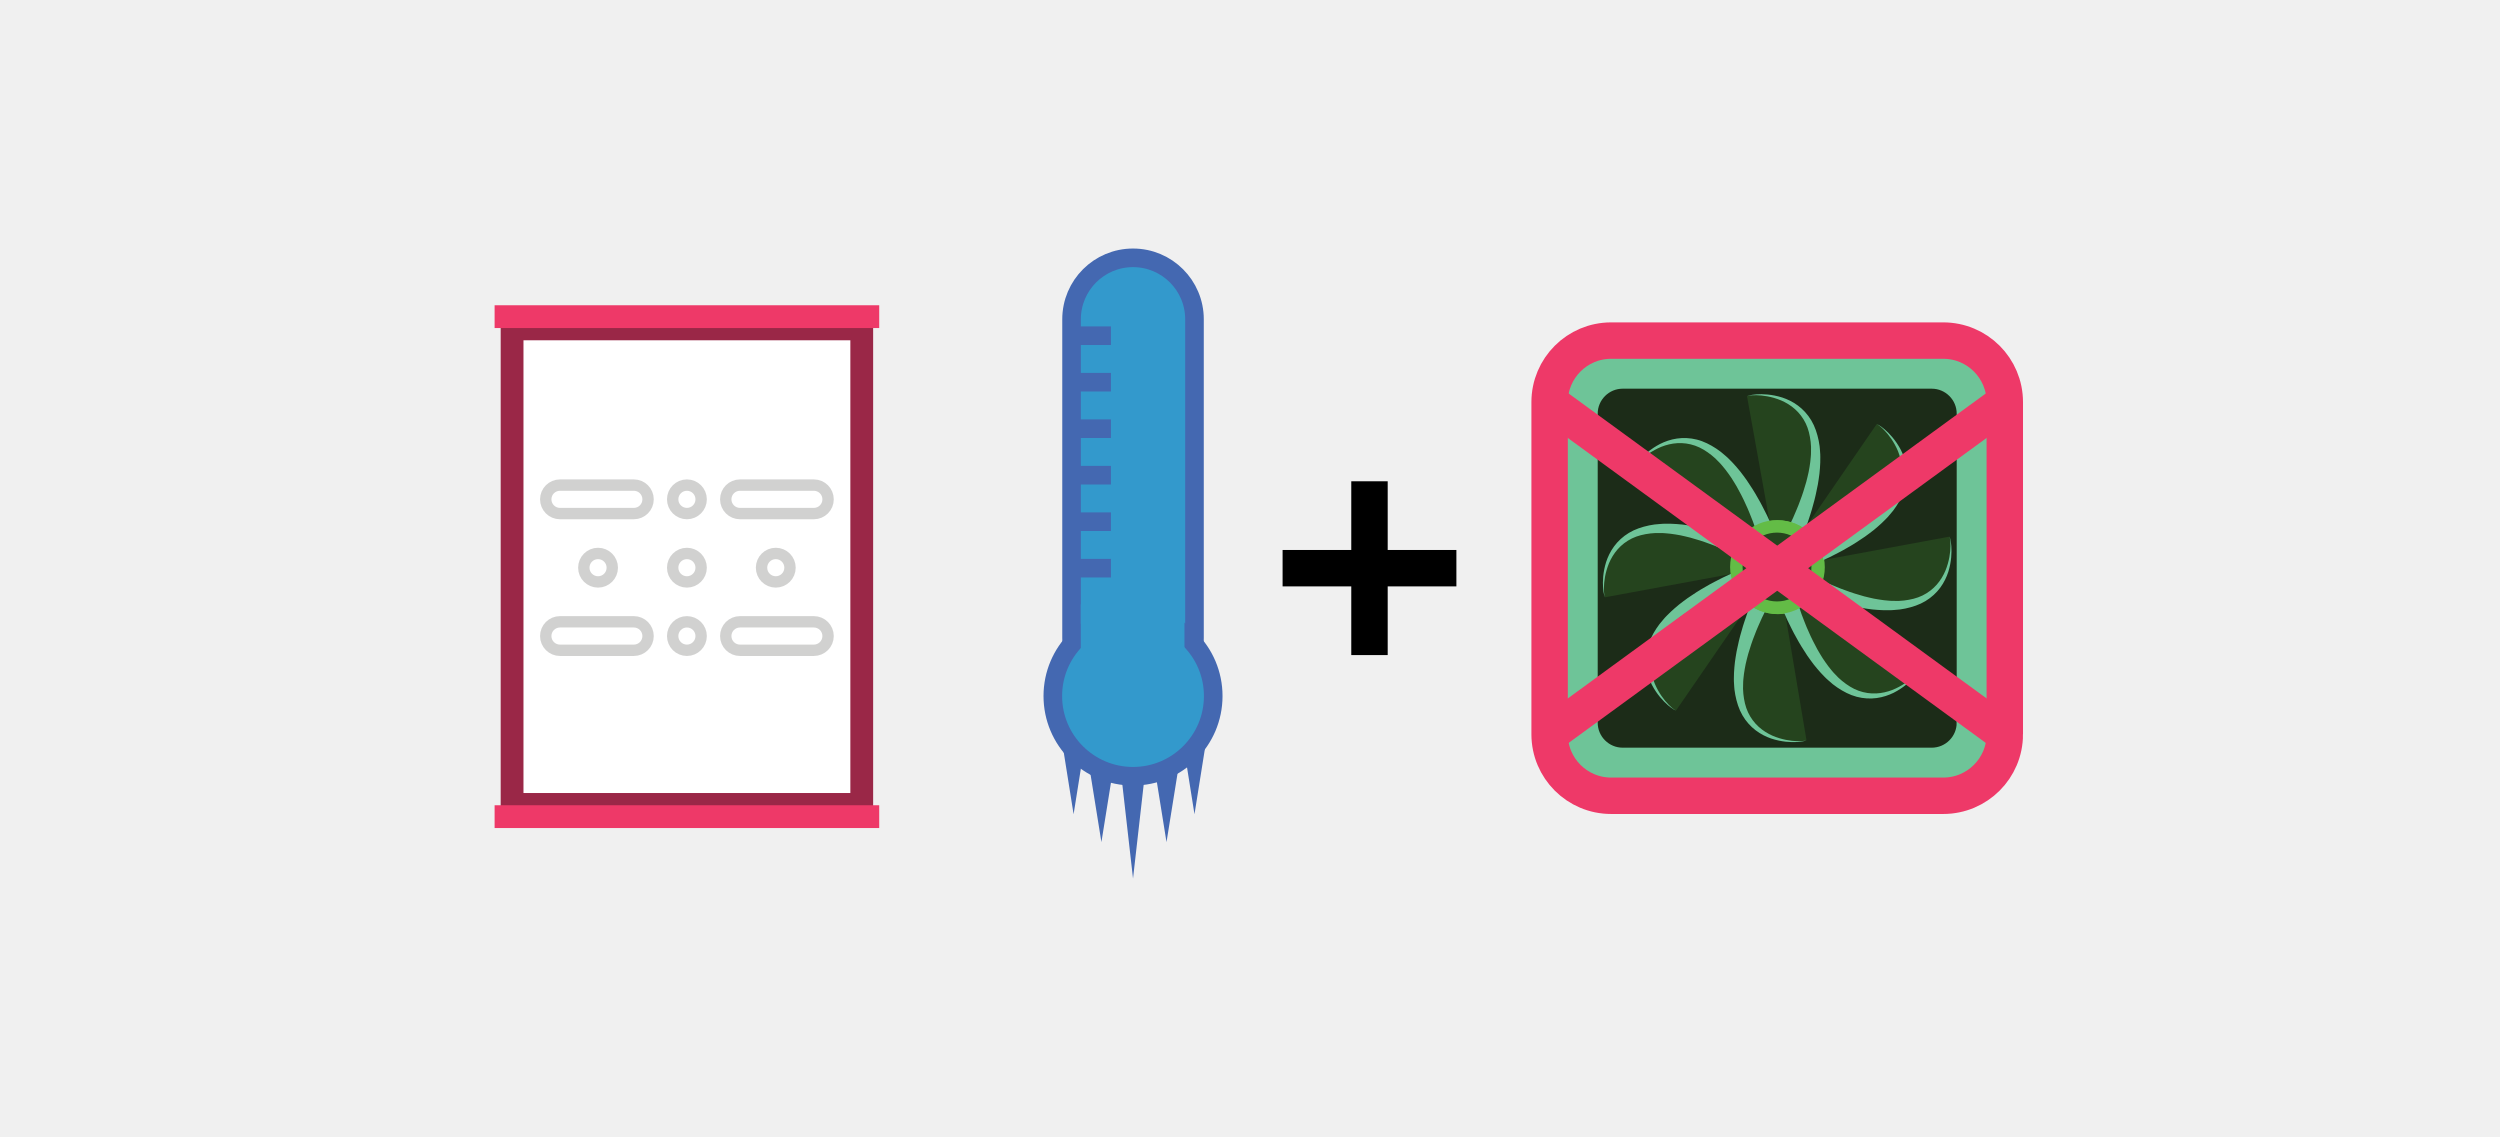
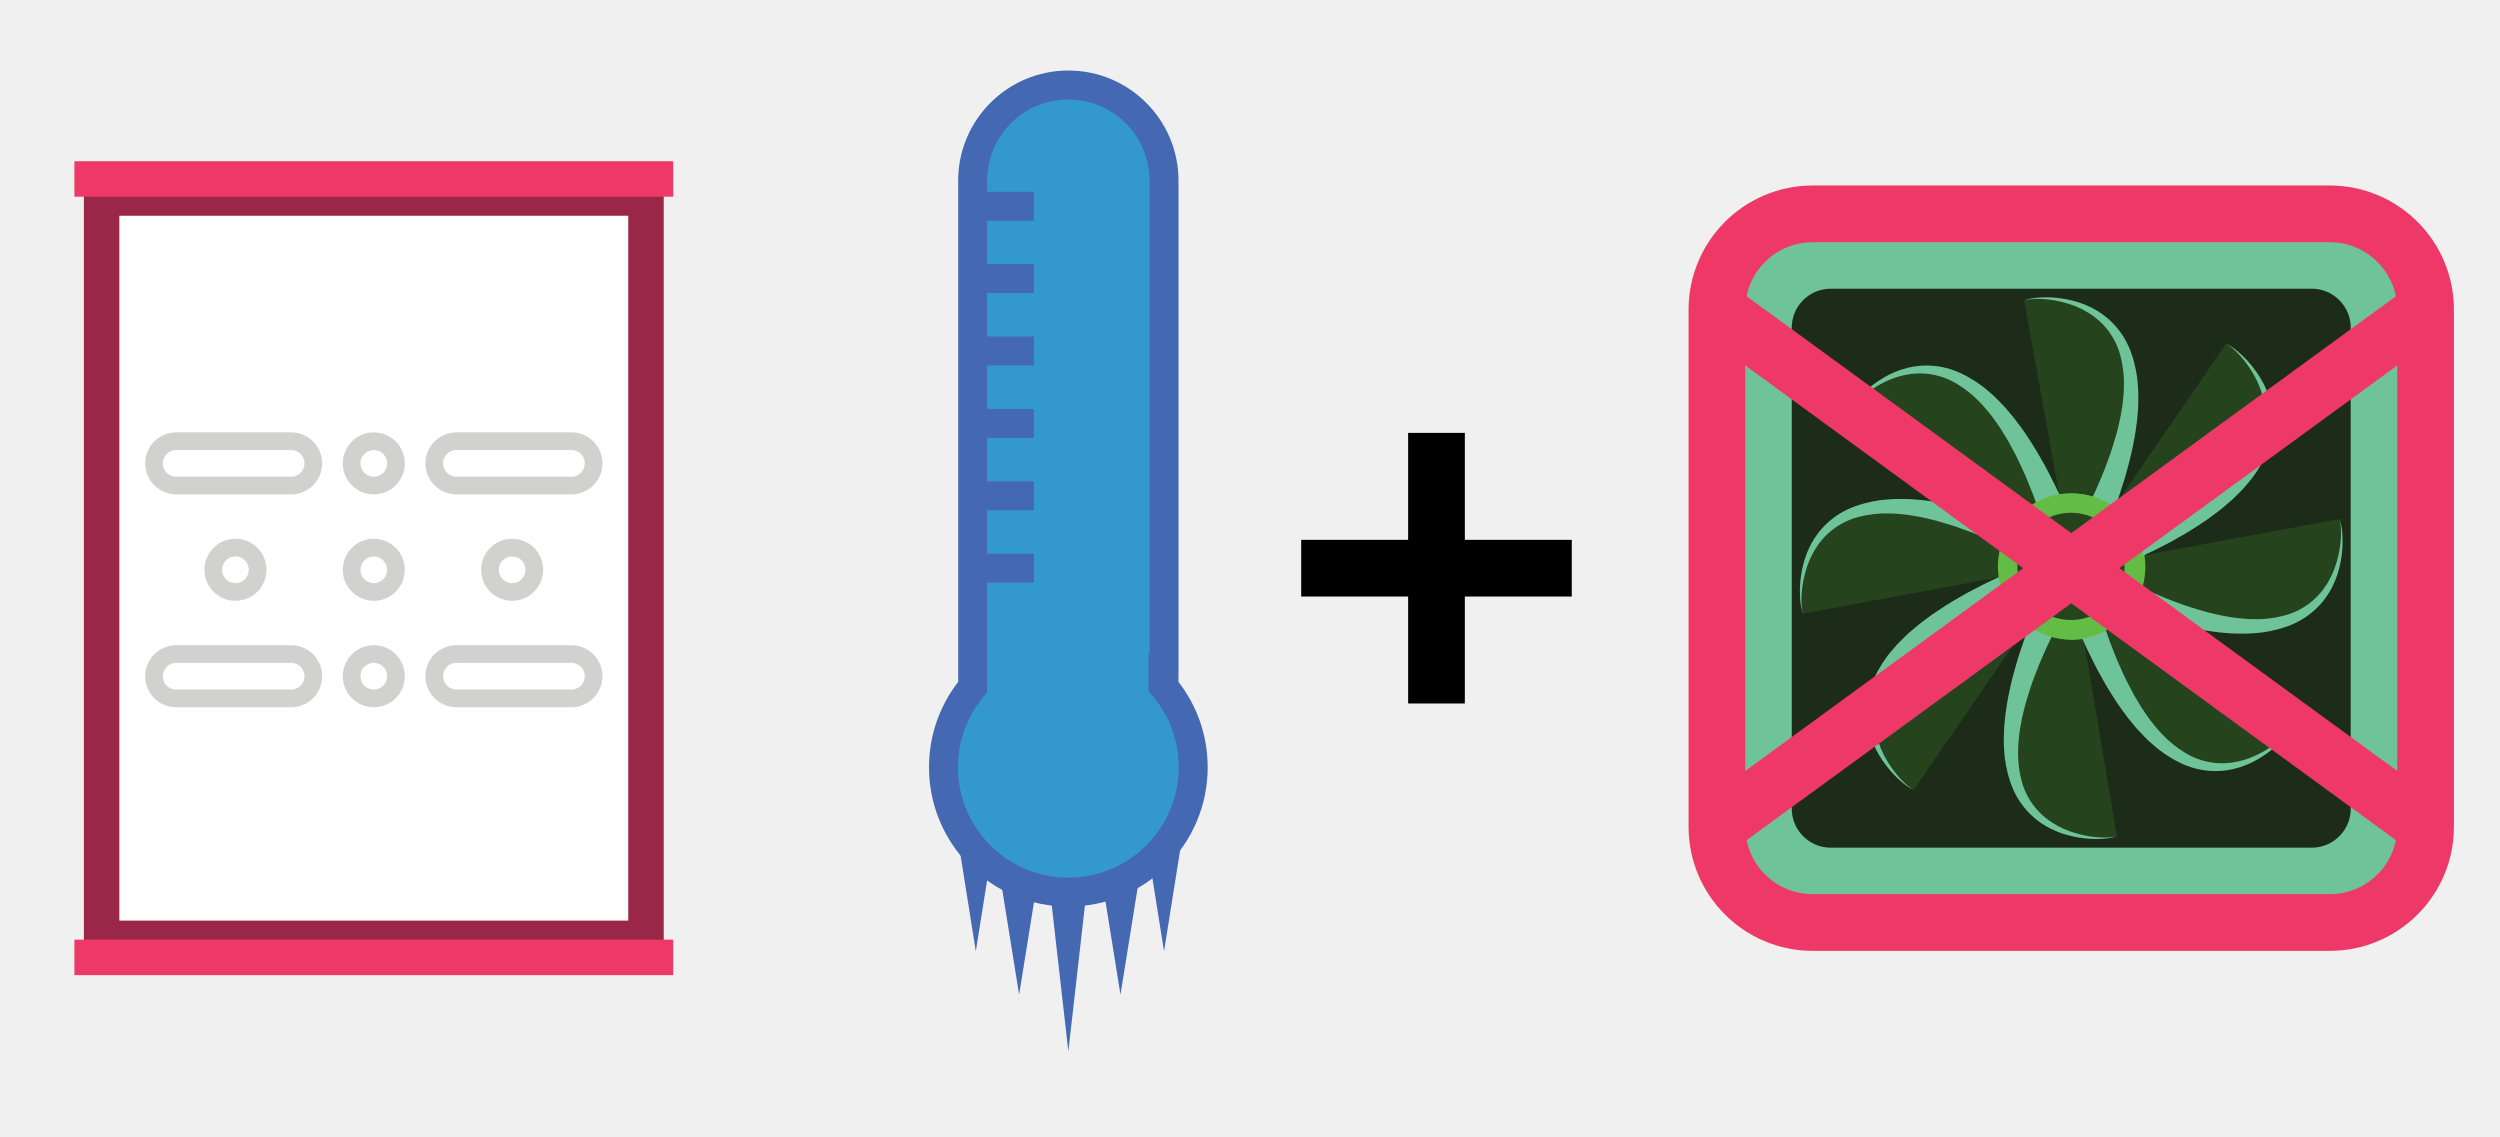
<svg xmlns="http://www.w3.org/2000/svg" version="1.1" id="Layer_1" x="0px" y="0px" width="550px" height="250px" viewBox="0 0 550 250" enable-background="new 0 0 550 250" xml:space="preserve">
  <g>
    <g>
-       <rect x="112.658" y="72.355" fill="#FFFFFF" stroke="#9A2747" stroke-width="5.013" stroke-miterlimit="10" width="76.926" height="104.617" />
-       <line fill="none" stroke="#EE3968" stroke-width="5.013" stroke-miterlimit="10" x1="108.813" y1="69.664" x2="193.428" y2="69.664" />
-       <line fill="none" stroke="#EE3968" stroke-width="5.013" stroke-miterlimit="10" x1="108.813" y1="179.663" x2="193.428" y2="179.663" />
+       <g>
+         <rect x="22.354" y="43.561" fill="#FFFFFF" stroke="#9A2747" stroke-width="7.804" stroke-miterlimit="10" width="119.764" height="162.876" />
+         <line fill="none" stroke="#EE3968" stroke-width="7.804" stroke-miterlimit="10" x1="16.369" y1="39.372" x2="148.104" y2="39.372" />
+         <line fill="none" stroke="#EE3968" stroke-width="7.804" stroke-miterlimit="10" x1="16.369" y1="210.627" x2="148.104" y2="210.627" />
+       </g>
+       <g>
+         <path fill="none" d="M121.434,136.072" />
+       </g>
+       <g>
+         <path fill="none" d="M46.594,136.072" />
+       </g>
+       <g>
+         <path fill="none" d="M66.823,148.77" />
+       </g>
+       <g>
+         <path fill="none" d="M97.65,148.77" />
+       </g>
+       <g>
+         <g>
+           <g>
+             <path fill="none" stroke="#D1D1D0" stroke-width="3.892" stroke-miterlimit="10" d="M66.825,101.941" />
+           </g>
+           <g>
+             <path fill="none" stroke="#D1D1D0" stroke-width="3.892" stroke-miterlimit="10" d="M97.65,101.941" />
+           </g>
+           <path fill="none" stroke="#D1D1D0" stroke-width="3.892" stroke-miterlimit="10" d="M68.934,101.941      c0,2.693-2.185,4.877-4.878,4.877H38.761c-2.694,0-4.878-2.182-4.878-4.877l0,0c0-2.693,2.182-4.878,4.878-4.878h25.295      C66.75,97.063,68.934,99.247,68.934,101.941L68.934,101.941z" />
+           <path fill="none" stroke="#D1D1D0" stroke-width="3.892" stroke-miterlimit="10" d="M130.592,101.941      c0,2.693-2.185,4.877-4.88,4.877h-25.295c-2.694,0-4.879-2.182-4.879-4.877l0,0c0-2.693,2.184-4.878,4.879-4.878h25.295      C128.406,97.063,130.592,99.247,130.592,101.941L130.592,101.941z" />
+           <circle fill="none" stroke="#D1D1D0" stroke-width="3.892" stroke-miterlimit="10" cx="82.236" cy="101.941" r="4.877" />
+         </g>
+         <g>
+           <circle fill="none" stroke="#D1D1D0" stroke-width="3.892" stroke-miterlimit="10" cx="51.799" cy="125.355" r="4.877" />
+           <circle fill="none" stroke="#D1D1D0" stroke-width="3.892" stroke-miterlimit="10" cx="112.672" cy="125.355" r="4.877" />
+           <circle fill="none" stroke="#D1D1D0" stroke-width="3.892" stroke-miterlimit="10" cx="82.235" cy="125.355" r="4.877" />
+         </g>
+         <path fill="none" stroke="#D1D1D0" stroke-width="3.892" stroke-miterlimit="10" d="M68.932,148.77     c0,2.689-2.185,4.877-4.877,4.877H38.759c-2.693,0-4.876-2.188-4.876-4.877l0,0c0-2.693,2.181-4.879,4.876-4.879h25.297     C66.748,143.891,68.932,146.074,68.932,148.77L68.932,148.77z" />
+         <path fill="none" stroke="#D1D1D0" stroke-width="3.892" stroke-miterlimit="10" d="M130.589,148.77     c0,2.689-2.183,4.877-4.878,4.877h-25.295c-2.694,0-4.88-2.188-4.88-4.877l0,0c0-2.693,2.184-4.879,4.88-4.879h25.295     C128.404,143.891,130.589,146.074,130.589,148.77L130.589,148.77z" />
+         <circle fill="none" stroke="#D1D1D0" stroke-width="3.892" stroke-miterlimit="10" cx="82.235" cy="148.769" r="4.878" />
+       </g>
    </g>
    <g>
-       <path fill="none" d="M176.299,131.776" />
-     </g>
-     <g>
-       <path fill="none" d="M128.228,131.776" />
-     </g>
-     <g>
-       <path fill="none" d="M141.22,139.931" />
-     </g>
-     <g>
-       <path fill="none" d="M161.021,139.931" />
+       <path fill="#3399CC" stroke="#4468B1" stroke-width="6.37" stroke-miterlimit="10" d="M235.036,169.984    c-11.627,0-21.053-9.422-21.053-21.049V39.753c0-11.627,9.427-21.052,21.053-21.052l0,0c11.626,0,21.051,9.426,21.051,21.052    v109.181C256.087,160.563,246.66,169.984,235.036,169.984L235.036,169.984z" />
+       <circle fill="#3399CC" stroke="#4468B1" stroke-width="6.37" stroke-miterlimit="10" cx="235.036" cy="168.793" r="27.471" />
+       <g>
+         <line fill="none" stroke="#4468B1" stroke-width="6.37" stroke-miterlimit="10" x1="213.981" y1="125" x2="227.47" y2="125" />
+         <line fill="none" stroke="#4468B1" stroke-width="6.37" stroke-miterlimit="10" x1="213.981" y1="109.074" x2="227.47" y2="109.074" />
+         <line fill="none" stroke="#4468B1" stroke-width="6.37" stroke-miterlimit="10" x1="213.981" y1="93.149" x2="227.47" y2="93.149" />
+         <line fill="none" stroke="#4468B1" stroke-width="6.37" stroke-miterlimit="10" x1="213.981" y1="77.223" x2="227.47" y2="77.223" />
+         <line fill="none" stroke="#4468B1" stroke-width="6.37" stroke-miterlimit="10" x1="213.981" y1="61.296" x2="227.47" y2="61.296" />
+         <line fill="none" stroke="#4468B1" stroke-width="6.37" stroke-miterlimit="10" x1="213.981" y1="45.374" x2="227.47" y2="45.374" />
+       </g>
+       <rect x="217.147" y="137.342" fill="#3399CC" width="35.511" height="17.963" />
+       <g>
+         <polygon fill="#4468B1" points="239.015,196.266 235.036,231.299 231.053,196.266    " />
+       </g>
+       <g>
+         <polygon fill="#4468B1" points="259.725,186.436 256.087,209.271 252.448,186.436    " />
+       </g>
+       <g>
+         <polygon fill="#4468B1" points="218.32,186.436 214.681,209.271 211.044,186.436    " />
+       </g>
+       <g>
+         <polygon fill="#4468B1" points="228.189,194.047 224.208,218.826 220.224,194.047    " />
+       </g>
+       <g>
+         <polygon fill="#4468B1" points="250.486,194.047 246.504,218.826 242.523,194.047    " />
+       </g>
    </g>
    <g>
      <g>
+         <path fill="#1C2C18" stroke="#6EC498" stroke-width="12.246" d="M523.278,177.908c0,8.115-6.578,14.697-14.693,14.697H402.763     c-8.113,0-14.694-6.582-14.694-14.697V72.09c0-8.113,6.582-14.695,14.694-14.695h105.822c8.116,0,14.693,6.582,14.693,14.695     L523.278,177.908L523.278,177.908z" />
        <g>
-           <path fill="none" stroke="#D1D1D0" stroke-width="2.5" stroke-miterlimit="10" d="M141.221,109.853" />
+           <g>
+             <g>
+               <path fill="#25441E" d="M455.836,125.077c62.162,32.856,60.441-7.959,58.828-10.875" />
+               <path fill="#6EC498" d="M457.385,122.024c0,0,1.056,0.595,2.898,1.638c0.917,0.504,2.048,1.189,3.315,1.842        c1.271,0.664,2.706,1.414,4.27,2.229c1.604,0.754,3.338,1.602,5.191,2.438c1.873,0.77,3.83,1.676,5.915,2.389        c2.065,0.801,4.242,1.455,6.462,2.082c1.118,0.258,2.242,0.568,3.383,0.791c1.137,0.172,2.289,0.441,3.438,0.543        c1.148,0.098,2.308,0.264,3.45,0.229c0.572,0,1.15,0.035,1.718,0.006l1.691-0.139c2.226-0.268,4.403-0.771,6.317-1.711        c1.91-0.936,3.565-2.221,4.873-3.707c1.312-1.484,2.278-3.148,2.972-4.77c1.345-3.281,1.718-6.321,1.744-8.412        c0.029-1.053-0.055-1.878-0.14-2.435c-0.084-0.562-0.22-0.836-0.22-0.836s0.16,0.262,0.292,0.819        c0.137,0.552,0.295,1.379,0.358,2.444c0.156,2.118,0.069,5.223-1.033,8.79c-0.576,1.768-1.445,3.635-2.738,5.393        c-1.283,1.758-3.012,3.371-5.081,4.617c-2.07,1.256-4.463,2.041-6.916,2.561l-1.86,0.316c-0.626,0.09-1.255,0.111-1.883,0.168        c-1.266,0.141-2.52,0.08-3.787,0.08c-1.266,0-2.503-0.174-3.757-0.256c-1.244-0.127-2.46-0.352-3.685-0.521        c-2.409-0.453-4.779-0.945-7.014-1.59c-2.271-0.561-4.375-1.316-6.412-1.951c-2.005-0.699-3.878-1.414-5.62-2.057        c-1.724-0.715-3.304-1.367-4.706-1.945c-1.405-0.58-2.53-1.133-3.509-1.563c-1.93-0.879-3.028-1.377-3.028-1.377        L457.385,122.024z" />
+             </g>
+             <g>
+               <path fill="#25441E" d="M455.784,124.95c-33.865,61.607,6.975,60.558,9.921,58.984" />
+               <path fill="#6EC498" d="M458.809,126.551c0,0-0.612,1.041-1.685,2.869c-0.519,0.908-1.222,2.027-1.897,3.283        c-0.683,1.262-1.454,2.686-2.296,4.236c-0.78,1.588-1.656,3.309-2.525,5.148c-0.8,1.859-1.736,3.803-2.485,5.875        c-0.831,2.053-1.521,4.217-2.182,6.428c-0.277,1.113-0.61,2.234-0.846,3.367c-0.192,1.137-0.483,2.281-0.602,3.432        c-0.115,1.145-0.3,2.303-0.289,3.445c-0.005,0.572-0.051,1.15-0.032,1.717l0.109,1.691c0.234,2.23,0.702,4.416,1.613,6.344        c0.902,1.924,2.161,3.602,3.627,4.932c1.462,1.334,3.108,2.326,4.724,3.047c3.258,1.398,6.291,1.816,8.381,1.879        c1.052,0.045,1.879-0.025,2.435-0.104c0.562-0.07,0.84-0.203,0.84-0.203s-0.266,0.156-0.822,0.283        c-0.556,0.123-1.385,0.27-2.448,0.316c-2.121,0.121-5.226-0.016-8.774-1.174c-1.757-0.605-3.612-1.502-5.349-2.82        c-1.735-1.314-3.322-3.068-4.536-5.154c-1.22-2.094-1.969-4.496-2.447-6.959l-0.289-1.867        c-0.079-0.625-0.09-1.254-0.137-1.885c-0.12-1.266-0.035-2.52-0.019-3.785c0.021-1.268,0.213-2.5,0.316-3.754        c0.148-1.244,0.392-2.451,0.583-3.674c0.49-2.404,1.021-4.766,1.701-6.988c0.599-2.26,1.387-4.352,2.057-6.381        c0.732-1.99,1.478-3.852,2.147-5.586c0.741-1.713,1.421-3.279,2.024-4.672c0.602-1.396,1.174-2.51,1.62-3.48        c0.906-1.915,1.424-3.007,1.424-3.007L458.809,126.551z" />
+             </g>
+             <g>
+               <path fill="#25441E" d="M455.51,124.098c-62.16-32.86-60.441,7.959-58.823,10.875" />
+               <path fill="#6EC498" d="M453.96,127.15c0,0-1.053-0.594-2.896-1.637c-0.918-0.506-2.049-1.191-3.316-1.845        c-1.271-0.663-2.706-1.412-4.271-2.229c-1.603-0.753-3.339-1.6-5.19-2.438c-1.873-0.769-3.829-1.677-5.915-2.388        c-2.066-0.798-4.242-1.454-6.464-2.08c-1.115-0.257-2.242-0.571-3.38-0.791c-1.14-0.173-2.289-0.442-3.439-0.543        c-1.147-0.098-2.308-0.263-3.452-0.232c-0.569,0.002-1.148-0.032-1.719-0.002l-1.689,0.137        c-2.224,0.269-4.401,0.772-6.315,1.713c-1.911,0.935-3.565,2.22-4.873,3.707c-1.312,1.484-2.278,3.146-2.973,4.769        c-1.343,3.281-1.717,6.322-1.741,8.412c-0.027,1.051,0.056,1.879,0.141,2.434c0.084,0.561,0.22,0.836,0.22,0.836        s-0.161-0.264-0.294-0.818c-0.135-0.551-0.294-1.379-0.359-2.441c-0.155-2.119-0.069-5.227,1.033-8.792        c0.576-1.767,1.446-3.635,2.738-5.391c1.281-1.757,3.012-3.372,5.079-4.62c2.072-1.253,4.462-2.04,6.916-2.56l1.863-0.317        c0.624-0.089,1.25-0.111,1.881-0.167c1.268-0.141,2.52-0.079,3.787-0.081c1.264,0.002,2.503,0.174,3.759,0.257        c1.242,0.128,2.455,0.35,3.681,0.523c2.41,0.452,4.782,0.945,7.015,1.588c2.271,0.561,4.375,1.315,6.411,1.951        c2.007,0.7,3.878,1.417,5.623,2.057c1.721,0.713,3.302,1.367,4.701,1.946c1.408,0.581,2.532,1.133,3.513,1.563        c1.926,0.875,3.027,1.375,3.027,1.375L453.96,127.15z" />
+             </g>
+             <g>
+               <path fill="#25441E" d="M455.934,124.976c33.152-61.997-7.673-60.477-10.603-58.875" />
+               <path fill="#6EC498" d="M452.887,123.411c0,0,0.602-1.05,1.651-2.887c0.51-0.916,1.201-2.044,1.859-3.309        c0.669-1.269,1.425-2.7,2.249-4.261c0.761-1.6,1.618-3.329,2.463-5.179c0.778-1.869,1.695-3.822,2.417-5.904        c0.81-2.062,1.475-4.233,2.11-6.453c0.264-1.115,0.581-2.241,0.808-3.377c0.178-1.137,0.453-2.287,0.559-3.436        c0.102-1.149,0.275-2.307,0.247-3.45c0-0.572,0.039-1.151,0.013-1.718l-0.13-1.69c-0.259-2.226-0.752-4.406-1.683-6.324        c-0.928-1.913-2.204-3.578-3.685-4.89c-1.479-1.318-3.137-2.292-4.757-2.994c-3.276-1.361-6.315-1.745-8.403-1.783        c-1.051-0.032-1.88,0.045-2.435,0.129c-0.56,0.081-0.837,0.214-0.837,0.214s0.265-0.158,0.819-0.289        c0.554-0.132,1.381-0.287,2.445-0.347c2.119-0.146,5.222-0.044,8.786,1.075c1.765,0.585,3.63,1.461,5.379,2.762        c1.752,1.292,3.358,3.026,4.597,5.101c1.244,2.076,2.019,4.471,2.526,6.928l0.309,1.865c0.087,0.624,0.104,1.252,0.158,1.882        c0.137,1.266,0.068,2.521,0.063,3.787c-0.006,1.266-0.185,2.501-0.273,3.757c-0.133,1.243-0.361,2.456-0.539,3.679        c-0.464,2.408-0.969,4.778-1.622,7.008c-0.571,2.267-1.336,4.368-1.979,6.402c-0.711,2.003-1.437,3.871-2.085,5.611        c-0.723,1.719-1.384,3.295-1.972,4.692c-0.585,1.406-1.143,2.527-1.581,3.503c-0.882,1.925-1.389,3.022-1.389,3.022        L452.887,123.411z" />
+             </g>
+             <circle fill="#25441E" stroke="#63BC46" stroke-width="4.28" cx="455.909" cy="124.675" r="13.929" />
+           </g>
+           <g>
+             <g>
+               <path fill="#25441E" d="M455.842,124.941c67.188-20.719,37.113-48.368,33.907-49.287" />
+               <path fill="#6EC498" d="M454.779,121.687c0,0,1.166-0.325,3.209-0.892c1.004-0.292,2.289-0.608,3.647-1.041        c1.369-0.43,2.912-0.916,4.596-1.445c1.666-0.601,3.49-1.227,5.396-1.946c1.866-0.78,3.893-1.522,5.871-2.492        c2.025-0.896,4.026-1.972,6.04-3.101c0.972-0.608,1.99-1.182,2.952-1.833c0.928-0.683,1.931-1.304,2.814-2.046        c0.882-0.745,1.82-1.448,2.607-2.276c0.403-0.406,0.835-0.79,1.215-1.212l1.099-1.292c1.381-1.764,2.565-3.661,3.254-5.676        c0.69-2.012,0.953-4.092,0.824-6.066c-0.122-1.978-0.614-3.834-1.271-5.476c-1.37-3.272-3.258-5.683-4.713-7.181        c-0.726-0.762-1.368-1.289-1.822-1.622c-0.455-0.337-0.746-0.436-0.746-0.436s0.299,0.073,0.788,0.372        c0.487,0.293,1.182,0.768,1.98,1.474c1.608,1.386,3.744,3.646,5.485,6.946c0.839,1.658,1.547,3.593,1.876,5.748        c0.336,2.151,0.254,4.516-0.328,6.859c-0.576,2.353-1.712,4.599-3.08,6.7l-1.09,1.544c-0.38,0.504-0.808,0.961-1.213,1.447        c-0.796,0.997-1.725,1.839-2.621,2.733c-0.896,0.895-1.892,1.647-2.836,2.476c-0.971,0.79-1.986,1.492-2.975,2.234        c-2.024,1.385-4.05,2.713-6.082,3.838c-2.001,1.208-4.025,2.163-5.915,3.154c-1.913,0.923-3.741,1.741-5.429,2.521        c-1.722,0.712-3.301,1.369-4.701,1.946c-1.405,0.586-2.594,0.99-3.589,1.379c-1.983,0.744-3.115,1.17-3.115,1.17        L454.779,121.687z" />
+             </g>
+             <g>
+               <path fill="#25441E" d="M455.716,124.882c19.619,67.517,47.758,37.894,48.727,34.698" />
+               <path fill="#6EC498" d="M458.987,123.874c0,0,0.304,1.17,0.837,3.22c0.275,1.012,0.57,2.299,0.981,3.666        c0.408,1.377,0.867,2.926,1.369,4.619c0.573,1.678,1.171,3.512,1.858,5.426c0.748,1.879,1.459,3.918,2.397,5.912        c0.862,2.039,1.904,4.055,3,6.09c0.594,0.98,1.148,2.008,1.783,2.982c0.671,0.938,1.274,1.951,2.001,2.844        c0.731,0.895,1.417,1.846,2.236,2.641c0.397,0.412,0.774,0.85,1.19,1.236l1.274,1.119c1.741,1.41,3.618,2.627,5.623,3.348        c2,0.725,4.075,1.018,6.054,0.922c1.978-0.092,3.845-0.551,5.493-1.184c3.292-1.316,5.736-3.164,7.256-4.6        c0.774-0.711,1.311-1.344,1.652-1.795c0.344-0.451,0.448-0.74,0.448-0.74s-0.079,0.299-0.386,0.783        c-0.301,0.482-0.785,1.172-1.504,1.959c-1.413,1.586-3.707,3.682-7.033,5.371c-1.674,0.816-3.618,1.492-5.781,1.787        c-2.153,0.297-4.516,0.18-6.851-0.438c-2.342-0.615-4.568-1.787-6.649-3.189l-1.523-1.119c-0.496-0.387-0.948-0.82-1.43-1.236        c-0.981-0.811-1.811-1.756-2.689-2.664c-0.882-0.908-1.618-1.92-2.434-2.877c-0.772-0.984-1.458-2.012-2.185-3.01        c-1.351-2.047-2.646-4.096-3.737-6.146c-1.176-2.021-2.096-4.055-3.058-5.963c-0.892-1.928-1.679-3.771-2.433-5.473        c-0.683-1.732-1.314-3.324-1.87-4.73c-0.563-1.418-0.947-2.609-1.318-3.609c-0.712-1.994-1.121-3.137-1.121-3.137        L458.987,123.874z" />
+             </g>
+             <g>
+               <path fill="#25441E" d="M454.923,124.475c-67.188,20.716-37.113,48.367-33.907,49.289" />
+               <path fill="#6EC498" d="M455.987,127.73c0,0-1.165,0.322-3.208,0.891c-1.005,0.291-2.289,0.609-3.649,1.039        c-1.367,0.432-2.911,0.918-4.596,1.447c-1.667,0.6-3.49,1.227-5.396,1.945c-1.868,0.781-3.894,1.521-5.869,2.492        c-2.027,0.896-4.028,1.975-6.042,3.098c-0.972,0.609-1.989,1.182-2.952,1.834c-0.927,0.684-1.931,1.305-2.814,2.047        c-0.881,0.744-1.821,1.447-2.607,2.277c-0.402,0.404-0.836,0.791-1.212,1.209l-1.101,1.293        c-1.383,1.766-2.567,3.66-3.257,5.678c-0.688,2.01-0.952,4.092-0.823,6.063c0.122,1.98,0.615,3.838,1.268,5.479        c1.37,3.27,3.261,5.682,4.717,7.18c0.725,0.764,1.367,1.289,1.82,1.623c0.456,0.336,0.747,0.436,0.747,0.436        s-0.301-0.074-0.79-0.371c-0.486-0.295-1.181-0.77-1.979-1.473c-1.609-1.389-3.744-3.646-5.486-6.947        c-0.841-1.658-1.55-3.594-1.878-5.748c-0.332-2.15-0.254-4.514,0.327-6.857c0.579-2.355,1.714-4.598,3.082-6.701l1.093-1.545        c0.38-0.502,0.807-0.959,1.212-1.445c0.796-0.998,1.726-1.84,2.622-2.732c0.895-0.895,1.892-1.65,2.837-2.479        c0.968-0.787,1.985-1.492,2.973-2.236c2.025-1.383,4.053-2.713,6.083-3.836c2.003-1.209,4.024-2.166,5.914-3.154        c1.913-0.924,3.744-1.74,5.43-2.52c1.723-0.715,3.302-1.368,4.702-1.949c1.405-0.585,2.592-0.991,3.588-1.376        c1.982-0.745,3.117-1.171,3.117-1.171L455.987,127.73z" />
+             </g>
+             <g>
+               <path fill="#25441E" d="M455.841,124.798c-20.394-67.279-48.186-37.336-49.127-34.135" />
+               <path fill="#6EC498" d="M452.581,125.844c0,0-0.317-1.167-0.876-3.211c-0.286-1.007-0.596-2.293-1.022-3.654        c-0.425-1.37-0.9-2.916-1.423-4.602c-0.591-1.669-1.211-3.498-1.92-5.404c-0.771-1.872-1.503-3.9-2.464-5.882        c-0.886-2.031-1.953-4.036-3.071-6.056c-0.604-0.974-1.172-1.996-1.818-2.958c-0.678-0.932-1.295-1.938-2.033-2.825        c-0.741-0.886-1.438-1.826-2.265-2.615c-0.403-0.405-0.786-0.841-1.206-1.223l-1.288-1.104        c-1.758-1.39-3.646-2.583-5.661-3.28c-2.008-0.699-4.088-0.972-6.063-0.852c-1.979,0.114-3.84,0.597-5.482,1.246        c-3.275,1.354-5.698,3.23-7.203,4.681c-0.767,0.72-1.295,1.359-1.631,1.813c-0.34,0.455-0.441,0.745-0.441,0.745        s0.076-0.299,0.376-0.785c0.299-0.486,0.773-1.178,1.482-1.975c1.396-1.6,3.666-3.726,6.973-5.452        c1.664-0.832,3.603-1.532,5.757-1.85c2.153-0.324,4.516-0.234,6.856,0.357c2.351,0.588,4.589,1.732,6.688,3.112l1.536,1.101        c0.502,0.381,0.956,0.811,1.444,1.22c0.99,0.799,1.83,1.731,2.72,2.63c0.891,0.9,1.641,1.901,2.463,2.85        c0.786,0.973,1.481,1.994,2.221,2.984c1.376,2.029,2.692,4.063,3.811,6.101c1.2,2.008,2.144,4.034,3.126,5.929        c0.916,1.917,1.722,3.751,2.495,5.441c0.705,1.727,1.352,3.308,1.924,4.712c0.58,1.408,0.979,2.595,1.359,3.594        c0.736,1.985,1.155,3.12,1.155,3.12L452.581,125.844z" />
+             </g>
+             <circle fill="#25441E" stroke="#63BC46" stroke-width="4.28" cx="455.61" cy="124.602" r="13.93" />
+           </g>
        </g>
-         <g>
-           <path fill="none" stroke="#D1D1D0" stroke-width="2.5" stroke-miterlimit="10" d="M161.021,109.853" />
-         </g>
-         <path fill="none" stroke="#D1D1D0" stroke-width="2.5" stroke-miterlimit="10" d="M142.577,109.853     c0,1.73-1.403,3.133-3.133,3.133h-16.248c-1.73,0-3.133-1.402-3.133-3.133l0,0c0-1.73,1.402-3.133,3.133-3.133h16.248     C141.174,106.72,142.577,108.122,142.577,109.853L142.577,109.853z" />
-         <path fill="none" stroke="#D1D1D0" stroke-width="2.5" stroke-miterlimit="10" d="M182.179,109.853     c0,1.73-1.402,3.133-3.133,3.133h-16.247c-1.731,0-3.134-1.402-3.134-3.133l0,0c0-1.73,1.402-3.133,3.134-3.133h16.247     C180.776,106.72,182.179,108.122,182.179,109.853L182.179,109.853z" />
-         <circle fill="none" stroke="#D1D1D0" stroke-width="2.5" stroke-miterlimit="10" cx="151.121" cy="109.853" r="3.133" />
      </g>
      <g>
-         <circle fill="none" stroke="#D1D1D0" stroke-width="2.5" stroke-miterlimit="10" cx="131.57" cy="124.892" r="3.133" />
-         <circle fill="none" stroke="#D1D1D0" stroke-width="2.5" stroke-miterlimit="10" cx="170.67" cy="124.892" r="3.133" />
-         <circle fill="none" stroke="#D1D1D0" stroke-width="2.5" stroke-miterlimit="10" cx="151.12" cy="124.892" r="3.133" />
-       </g>
-       <path fill="none" stroke="#D1D1D0" stroke-width="2.5" stroke-miterlimit="10" d="M142.576,139.931    c0,1.729-1.403,3.133-3.133,3.133h-16.248c-1.73,0-3.133-1.404-3.133-3.133l0,0c0-1.73,1.402-3.133,3.133-3.133h16.248    C141.173,136.798,142.576,138.2,142.576,139.931L142.576,139.931z" />
-       <path fill="none" stroke="#D1D1D0" stroke-width="2.5" stroke-miterlimit="10" d="M182.178,139.931    c0,1.729-1.402,3.133-3.133,3.133h-16.247c-1.731,0-3.134-1.404-3.134-3.133l0,0c0-1.73,1.402-3.133,3.134-3.133h16.247    C180.775,136.798,182.178,138.2,182.178,139.931L182.178,139.931z" />
-       <circle fill="none" stroke="#D1D1D0" stroke-width="2.5" stroke-miterlimit="10" cx="151.12" cy="139.931" r="3.133" />
-     </g>
-   </g>
-   <g>
-     <path fill="#3399CC" stroke="#4468B1" stroke-width="4.092" stroke-miterlimit="10" d="M249.265,153.895   c-7.467,0-13.521-6.053-13.521-13.521V70.245c0-7.468,6.055-13.522,13.521-13.522l0,0c7.468,0,13.522,6.055,13.522,13.522v70.128   C262.787,147.842,256.732,153.895,249.265,153.895L249.265,153.895z" />
-     <circle fill="#3399CC" stroke="#4468B1" stroke-width="4.092" stroke-miterlimit="10" cx="249.265" cy="153.129" r="17.645" />
-     <g>
-       <line fill="none" stroke="#4468B1" stroke-width="4.092" stroke-miterlimit="10" x1="235.743" y1="125" x2="244.406" y2="125" />
-       <line fill="none" stroke="#4468B1" stroke-width="4.092" stroke-miterlimit="10" x1="235.743" y1="114.771" x2="244.406" y2="114.771" />
-       <line fill="none" stroke="#4468B1" stroke-width="4.092" stroke-miterlimit="10" x1="235.743" y1="104.542" x2="244.406" y2="104.542" />
-       <line fill="none" stroke="#4468B1" stroke-width="4.092" stroke-miterlimit="10" x1="235.743" y1="94.313" x2="244.406" y2="94.313" />
-       <line fill="none" stroke="#4468B1" stroke-width="4.092" stroke-miterlimit="10" x1="235.743" y1="84.083" x2="244.406" y2="84.083" />
-       <line fill="none" stroke="#4468B1" stroke-width="4.092" stroke-miterlimit="10" x1="235.743" y1="73.856" x2="244.406" y2="73.856" />
-     </g>
-     <rect x="237.776" y="132.928" fill="#3399CC" width="22.809" height="11.537" />
-     <g>
-       <polygon fill="#4468B1" points="251.822,170.775 249.265,193.277 246.708,170.775   " />
-     </g>
-     <g>
-       <polygon fill="#4468B1" points="265.124,164.461 262.787,179.129 260.45,164.461   " />
-     </g>
-     <g>
-       <polygon fill="#4468B1" points="238.529,164.461 236.192,179.129 233.855,164.461   " />
-     </g>
-     <g>
-       <polygon fill="#4468B1" points="244.868,169.35 242.311,185.266 239.753,169.35   " />
-     </g>
-     <g>
-       <polygon fill="#4468B1" points="259.189,169.35 256.632,185.266 254.075,169.35   " />
-     </g>
-   </g>
-   <g>
-     <g>
-       <path fill="#1C2C18" stroke="#6EC498" stroke-width="7.866" d="M434.407,158.985c0,5.213-4.225,9.439-9.438,9.439H357    c-5.212,0-9.439-4.227-9.439-9.439V91.016c0-5.211,4.228-9.439,9.439-9.439h67.97c5.213,0,9.438,4.228,9.438,9.439V158.985z" />
-       <g>
-         <g>
-           <g>
-             <path fill="#25441E" d="M391.088,125.05c39.927,21.105,38.823-5.112,37.786-6.985" />
-             <path fill="#6EC498" d="M392.083,123.089c0,0,0.677,0.382,1.861,1.052c0.59,0.324,1.316,0.764,2.13,1.184       c0.816,0.426,1.738,0.907,2.743,1.431c1.03,0.484,2.144,1.028,3.334,1.566c1.203,0.494,2.46,1.077,3.799,1.534       c1.327,0.514,2.725,0.934,4.151,1.337c0.718,0.164,1.441,0.366,2.172,0.508c0.732,0.11,1.471,0.284,2.209,0.349       c0.738,0.063,1.483,0.169,2.217,0.148c0.367-0.001,0.738,0.021,1.103,0.002l1.086-0.088c1.43-0.173,2.828-0.496,4.058-1.1       c1.227-0.6,2.291-1.426,3.13-2.381c0.842-0.953,1.463-2.021,1.909-3.063c0.864-2.108,1.102-4.06,1.12-5.403       c0.018-0.676-0.035-1.207-0.09-1.564c-0.054-0.36-0.141-0.537-0.141-0.537s0.103,0.169,0.188,0.527       c0.087,0.354,0.188,0.885,0.23,1.569c0.1,1.361,0.044,3.355-0.664,5.646c-0.371,1.135-0.928,2.335-1.758,3.464       c-0.825,1.128-1.935,2.165-3.264,2.966c-1.33,0.806-2.866,1.311-4.442,1.644l-1.196,0.204c-0.401,0.057-0.805,0.07-1.209,0.107       c-0.813,0.091-1.618,0.051-2.432,0.052c-0.813-0.001-1.608-0.111-2.413-0.164c-0.799-0.082-1.58-0.226-2.366-0.336       c-1.548-0.29-3.071-0.607-4.506-1.02c-1.458-0.36-2.81-0.846-4.118-1.254c-1.288-0.449-2.491-0.909-3.611-1.32       c-1.106-0.459-2.121-0.879-3.021-1.251c-0.904-0.372-1.626-0.728-2.255-1.004c-1.238-0.563-1.945-0.884-1.945-0.884       L392.083,123.089z" />
-           </g>
-           <g>
-             <path fill="#25441E" d="M391.055,124.968c-21.753,39.572,4.479,38.898,6.372,37.888" />
-             <path fill="#6EC498" d="M392.999,125.996c0,0-0.394,0.67-1.082,1.843c-0.334,0.584-0.785,1.304-1.219,2.11       c-0.439,0.81-0.935,1.724-1.476,2.72c-0.501,1.021-1.063,2.126-1.621,3.308c-0.514,1.194-1.116,2.442-1.596,3.773       c-0.535,1.318-0.978,2.708-1.403,4.129c-0.177,0.715-0.391,1.435-0.543,2.163c-0.123,0.729-0.309,1.465-0.385,2.203       c-0.075,0.736-0.193,1.479-0.186,2.214c-0.004,0.366-0.033,0.738-0.02,1.102l0.07,1.088c0.15,1.432,0.451,2.835,1.035,4.074       c0.58,1.235,1.389,2.313,2.33,3.167c0.94,0.857,1.997,1.494,3.033,1.958c2.094,0.897,4.042,1.166,5.384,1.206       c0.676,0.028,1.207-0.017,1.565-0.065c0.36-0.048,0.539-0.132,0.539-0.132s-0.171,0.1-0.529,0.181       c-0.356,0.081-0.889,0.174-1.572,0.205c-1.362,0.078-3.356-0.01-5.636-0.754c-1.129-0.39-2.32-0.965-3.435-1.813       c-1.115-0.843-2.135-1.97-2.914-3.311c-0.784-1.343-1.265-2.887-1.572-4.469l-0.185-1.199       c-0.051-0.402-0.058-0.806-0.088-1.211c-0.077-0.813-0.024-1.618-0.013-2.432c0.015-0.813,0.138-1.605,0.204-2.41       c0.095-0.798,0.251-1.576,0.374-2.359c0.315-1.544,0.657-3.062,1.093-4.489c0.384-1.452,0.891-2.796,1.32-4.098       c0.471-1.28,0.95-2.476,1.38-3.589c0.477-1.099,0.913-2.106,1.3-2.999c0.387-0.898,0.754-1.614,1.041-2.238       c0.582-1.229,0.915-1.931,0.915-1.931L392.999,125.996z" />
-           </g>
-           <g>
-             <path fill="#25441E" d="M390.879,124.421c-39.926-21.106-38.823,5.112-37.783,6.985" />
-             <path fill="#6EC498" d="M389.884,126.382c0,0-0.677-0.382-1.861-1.052c-0.59-0.324-1.315-0.764-2.13-1.184       c-0.816-0.426-1.738-0.907-2.743-1.432c-1.029-0.484-2.144-1.028-3.334-1.566c-1.203-0.494-2.46-1.077-3.799-1.534       c-1.327-0.513-2.724-0.934-4.151-1.336c-0.718-0.165-1.44-0.367-2.172-0.508c-0.731-0.111-1.47-0.284-2.209-0.349       c-0.737-0.063-1.482-0.169-2.217-0.149c-0.366,0.001-0.738-0.021-1.103-0.002l-1.086,0.088c-1.429,0.173-2.827,0.496-4.057,1.1       c-1.227,0.6-2.291,1.426-3.13,2.381c-0.842,0.953-1.463,2.021-1.909,3.063c-0.863,2.108-1.102,4.061-1.119,5.403       c-0.018,0.676,0.036,1.206,0.091,1.563c0.054,0.36,0.141,0.537,0.141,0.537s-0.103-0.169-0.189-0.526       c-0.087-0.354-0.188-0.886-0.23-1.569c-0.101-1.36-0.045-3.355,0.663-5.646c0.371-1.135,0.928-2.335,1.758-3.463       c0.824-1.128,1.935-2.166,3.263-2.967c1.331-0.805,2.866-1.31,4.443-1.644l1.196-0.204c0.401-0.057,0.804-0.071,1.209-0.107       c0.813-0.091,1.618-0.051,2.431-0.052c0.813,0.001,1.608,0.112,2.414,0.165c0.799,0.082,1.579,0.225,2.365,0.336       c1.548,0.29,3.072,0.607,4.506,1.02c1.458,0.36,2.81,0.845,4.118,1.253c1.289,0.449,2.491,0.91,3.611,1.321       c1.106,0.458,2.121,0.878,3.021,1.25c0.904,0.373,1.626,0.728,2.255,1.004c1.238,0.562,1.945,0.883,1.945,0.883       L389.884,126.382z" />
-           </g>
-           <g>
-             <path fill="#25441E" d="M391.151,124.985c21.295-39.821-4.928-38.845-6.809-37.816" />
-             <path fill="#6EC498" d="M389.195,123.98c0,0,0.386-0.675,1.061-1.855c0.327-0.588,0.771-1.313,1.194-2.125       c0.43-0.815,0.915-1.734,1.444-2.737c0.489-1.027,1.039-2.138,1.582-3.326c0.5-1.2,1.089-2.455,1.553-3.792       c0.52-1.324,0.946-2.719,1.355-4.145c0.169-0.716,0.374-1.439,0.519-2.169c0.114-0.731,0.291-1.469,0.358-2.207       c0.066-0.738,0.177-1.482,0.16-2.216c0-0.367,0.024-0.739,0.007-1.103l-0.083-1.086c-0.167-1.43-0.483-2.83-1.081-4.062       c-0.595-1.229-1.416-2.298-2.367-3.141c-0.949-0.847-2.014-1.472-3.055-1.923c-2.104-0.874-4.056-1.121-5.397-1.145       c-0.676-0.021-1.207,0.029-1.564,0.083c-0.36,0.052-0.538,0.138-0.538,0.138s0.17-0.102,0.527-0.186       c0.355-0.085,0.887-0.184,1.57-0.223c1.361-0.094,3.355-0.028,5.644,0.69c1.133,0.376,2.331,0.938,3.455,1.774       c1.125,0.83,2.157,1.944,2.952,3.276c0.799,1.334,1.297,2.872,1.623,4.45l0.198,1.198c0.056,0.401,0.067,0.804,0.102,1.209       c0.088,0.813,0.044,1.619,0.041,2.432c-0.004,0.813-0.119,1.607-0.176,2.413c-0.086,0.798-0.232,1.578-0.347,2.363       c-0.298,1.547-0.622,3.069-1.041,4.502c-0.367,1.456-0.858,2.805-1.272,4.112c-0.456,1.286-0.922,2.486-1.339,3.604       c-0.464,1.104-0.889,2.117-1.266,3.014c-0.376,0.903-0.734,1.623-1.015,2.25c-0.567,1.236-0.893,1.942-0.893,1.942       L389.195,123.98z" />
-           </g>
-           <circle fill="#25441E" stroke="#63BC46" stroke-width="2.749" cx="391.135" cy="124.792" r="8.947" />
-         </g>
-         <g>
-           <g>
-             <path fill="#25441E" d="M391.093,124.963c43.155-13.308,23.837-31.067,21.778-31.658" />
-             <path fill="#6EC498" d="M390.41,122.872c0,0,0.749-0.208,2.06-0.572c0.646-0.188,1.471-0.391,2.344-0.669       c0.879-0.276,1.87-0.588,2.951-0.928c1.071-0.386,2.243-0.788,3.466-1.25c1.199-0.501,2.5-0.978,3.771-1.601       c1.301-0.575,2.586-1.266,3.88-1.991c0.624-0.391,1.278-0.759,1.896-1.177c0.596-0.439,1.24-0.838,1.808-1.315       c0.566-0.478,1.169-0.929,1.674-1.462c0.259-0.26,0.537-0.507,0.78-0.778l0.706-0.83c0.888-1.133,1.648-2.351,2.091-3.646       c0.443-1.292,0.612-2.628,0.529-3.896c-0.078-1.27-0.395-2.463-0.815-3.517c-0.881-2.102-2.093-3.65-3.029-4.612       c-0.465-0.49-0.878-0.828-1.17-1.042c-0.292-0.216-0.479-0.28-0.479-0.28s0.192,0.047,0.506,0.239       c0.313,0.189,0.759,0.493,1.272,0.947c1.033,0.891,2.404,2.342,3.523,4.462c0.54,1.065,0.995,2.308,1.206,3.692       c0.215,1.381,0.163,2.9-0.21,4.405c-0.371,1.511-1.101,2.954-1.979,4.304l-0.701,0.991c-0.244,0.324-0.519,0.618-0.779,0.93       c-0.511,0.64-1.108,1.181-1.683,1.756c-0.575,0.575-1.216,1.058-1.822,1.59c-0.623,0.507-1.276,0.958-1.91,1.435       c-1.3,0.89-2.602,1.743-3.907,2.465c-1.286,0.776-2.585,1.389-3.799,2.026c-1.229,0.593-2.404,1.118-3.487,1.619       c-1.106,0.458-2.121,0.879-3.02,1.251c-0.903,0.376-1.665,0.635-2.305,0.884c-1.273,0.479-2.001,0.752-2.001,0.752       L390.41,122.872z" />
-           </g>
-           <g>
-             <path fill="#25441E" d="M391.011,124.925c12.602,43.368,30.675,24.339,31.297,22.288" />
-             <path fill="#6EC498" d="M393.112,124.277c0,0,0.195,0.752,0.538,2.069c0.177,0.649,0.366,1.477,0.631,2.354       c0.262,0.884,0.557,1.88,0.879,2.967c0.368,1.077,0.752,2.256,1.193,3.485c0.481,1.208,0.938,2.517,1.54,3.797       c0.554,1.311,1.224,2.606,1.927,3.912c0.381,0.63,0.738,1.29,1.146,1.914c0.43,0.603,0.818,1.254,1.286,1.829       c0.468,0.574,0.909,1.184,1.435,1.696c0.256,0.264,0.498,0.546,0.766,0.794l0.818,0.719c1.118,0.906,2.323,1.687,3.612,2.15       c1.284,0.464,2.617,0.654,3.888,0.592c1.271-0.059,2.469-0.354,3.529-0.76c2.114-0.846,3.683-2.033,4.659-2.954       c0.498-0.457,0.842-0.865,1.061-1.153c0.221-0.289,0.288-0.475,0.288-0.475s-0.05,0.191-0.247,0.502       c-0.193,0.31-0.505,0.752-0.966,1.258c-0.908,1.019-2.38,2.366-4.518,3.451c-1.074,0.523-2.323,0.958-3.712,1.146       c-1.384,0.192-2.901,0.117-4.401-0.28c-1.504-0.396-2.935-1.147-4.271-2.049l-0.979-0.718       c-0.319-0.249-0.609-0.528-0.917-0.794c-0.631-0.521-1.163-1.127-1.729-1.711c-0.565-0.585-1.038-1.233-1.562-1.849       c-0.496-0.631-0.937-1.292-1.403-1.933c-0.868-1.314-1.7-2.63-2.401-3.948c-0.755-1.298-1.347-2.605-1.964-3.83       c-0.573-1.238-1.078-2.423-1.562-3.514c-0.44-1.114-0.845-2.135-1.202-3.04c-0.361-0.909-0.608-1.675-0.847-2.318       c-0.457-1.281-0.719-2.013-0.719-2.013L393.112,124.277z" />
-           </g>
-           <g>
-             <path fill="#25441E" d="M390.502,124.664c-43.157,13.307-23.839,31.067-21.78,31.658" />
-             <path fill="#6EC498" d="M391.185,126.754c0,0-0.749,0.208-2.06,0.572c-0.646,0.188-1.471,0.391-2.344,0.669       c-0.879,0.276-1.87,0.588-2.952,0.928c-1.07,0.386-2.242,0.788-3.465,1.25c-1.2,0.501-2.501,0.978-3.771,1.601       c-1.301,0.575-2.586,1.267-3.88,1.99c-0.624,0.391-1.278,0.76-1.896,1.177c-0.596,0.439-1.24,0.839-1.808,1.315       c-0.566,0.478-1.17,0.929-1.674,1.462c-0.259,0.261-0.537,0.508-0.78,0.778l-0.706,0.83c-0.888,1.134-1.649,2.351-2.092,3.646       c-0.443,1.292-0.612,2.629-0.529,3.896c0.078,1.271,0.395,2.464,0.815,3.518c0.88,2.101,2.093,3.649,3.029,4.611       c0.465,0.491,0.878,0.829,1.169,1.043c0.293,0.216,0.479,0.28,0.479,0.28s-0.192-0.048-0.506-0.239       c-0.313-0.188-0.759-0.493-1.272-0.946c-1.033-0.892-2.404-2.342-3.523-4.462c-0.54-1.065-0.995-2.308-1.206-3.692       c-0.214-1.381-0.163-2.899,0.21-4.405c0.372-1.511,1.101-2.953,1.979-4.304l0.702-0.99c0.244-0.324,0.519-0.618,0.779-0.931       c0.511-0.64,1.108-1.181,1.683-1.756c0.575-0.574,1.216-1.059,1.822-1.591c0.623-0.506,1.276-0.957,1.91-1.435       c1.301-0.89,2.603-1.743,3.908-2.466c1.286-0.776,2.584-1.389,3.798-2.025c1.229-0.594,2.405-1.118,3.488-1.619       c1.106-0.458,2.121-0.878,3.02-1.251c0.903-0.376,1.665-0.636,2.305-0.884c1.273-0.479,2.001-0.752,2.001-0.752       L391.185,126.754z" />
-           </g>
-           <g>
-             <path fill="#25441E" d="M391.092,124.871c-13.099-43.214-30.951-23.982-31.555-21.925" />
-             <path fill="#6EC498" d="M388.998,125.543c0,0-0.204-0.75-0.563-2.063c-0.184-0.647-0.383-1.473-0.657-2.347       c-0.272-0.88-0.579-1.873-0.913-2.956c-0.381-1.072-0.778-2.247-1.233-3.471c-0.496-1.202-0.966-2.505-1.583-3.778       c-0.569-1.304-1.254-2.592-1.973-3.89c-0.388-0.625-0.753-1.281-1.168-1.9c-0.436-0.598-0.832-1.244-1.307-1.814       c-0.475-0.569-0.923-1.173-1.454-1.68c-0.259-0.26-0.505-0.54-0.774-0.785l-0.827-0.709c-1.129-0.893-2.343-1.659-3.637-2.107       c-1.29-0.449-2.625-0.624-3.895-0.547c-1.27,0.073-2.465,0.383-3.521,0.8c-2.104,0.87-3.659,2.075-4.626,3.006       c-0.492,0.463-0.832,0.874-1.048,1.165c-0.218,0.292-0.283,0.478-0.283,0.478s0.049-0.192,0.241-0.504       c0.191-0.312,0.497-0.757,0.953-1.268c0.896-1.028,2.354-2.393,4.479-3.502c1.068-0.535,2.313-0.984,3.697-1.188       c1.383-0.208,2.9-0.151,4.404,0.229c1.509,0.378,2.948,1.113,4.295,1.999l0.987,0.707c0.323,0.245,0.615,0.521,0.927,0.783       c0.637,0.514,1.176,1.113,1.748,1.69c0.572,0.578,1.053,1.221,1.582,1.83c0.504,0.625,0.952,1.281,1.426,1.917       c0.884,1.304,1.73,2.61,2.447,3.919c0.771,1.29,1.377,2.591,2.008,3.808c0.588,1.231,1.106,2.41,1.603,3.495       c0.453,1.109,0.868,2.125,1.236,3.026c0.372,0.905,0.628,1.667,0.873,2.309c0.473,1.275,0.742,2.004,0.742,2.004       L388.998,125.543z" />
-           </g>
-           <circle fill="#25441E" stroke="#63BC46" stroke-width="2.749" cx="390.943" cy="124.745" r="8.947" />
-         </g>
+         <path fill="none" stroke="#EE3968" stroke-width="12.473" stroke-miterlimit="10" d="M533.631,181.879     c0,11.641-9.441,21.074-21.078,21.074H398.795c-11.635,0-21.073-9.436-21.073-21.074V68.129c0-11.646,9.441-21.083,21.073-21.083     h113.757c11.638,0,21.077,9.438,21.077,21.083v113.75H533.631z" />
+         <line fill="none" stroke="#EE3968" stroke-width="12.473" stroke-miterlimit="10" x1="377.721" y1="68.129" x2="533.631" y2="181.879" />
+         <line fill="none" stroke="#EE3968" stroke-width="12.473" stroke-miterlimit="10" x1="533.631" y1="68.129" x2="377.721" y2="181.879" />
      </g>
    </g>
    <g>
-       <path fill="none" stroke="#EE3968" stroke-width="8.011" stroke-miterlimit="10" d="M441.056,161.534    c0,7.477-6.063,13.536-13.538,13.536H354.45c-7.473,0-13.535-6.06-13.535-13.536V88.472c0-7.48,6.063-13.542,13.535-13.542h73.067    c7.476,0,13.538,6.062,13.538,13.542V161.534z" />
-       <line fill="none" stroke="#EE3968" stroke-width="8.011" stroke-miterlimit="10" x1="340.915" y1="88.472" x2="441.056" y2="161.534" />
-       <line fill="none" stroke="#EE3968" stroke-width="8.011" stroke-miterlimit="10" x1="441.056" y1="88.472" x2="340.915" y2="161.534" />
+       <line fill="none" stroke="#000000" stroke-width="12.473" stroke-miterlimit="10" x1="286.263" y1="125" x2="345.792" y2="125" />
+       <line fill="none" stroke="#000000" stroke-width="12.473" stroke-miterlimit="10" x1="316.026" y1="154.764" x2="316.026" y2="95.235" />
    </g>
  </g>
-   <g>
-     <line fill="none" stroke="#000000" stroke-width="8.011" stroke-miterlimit="10" x1="282.171" y1="125" x2="320.406" y2="125" />
-     <line fill="none" stroke="#000000" stroke-width="8.011" stroke-miterlimit="10" x1="301.287" y1="144.117" x2="301.287" y2="105.882" />
-   </g>
</svg>
